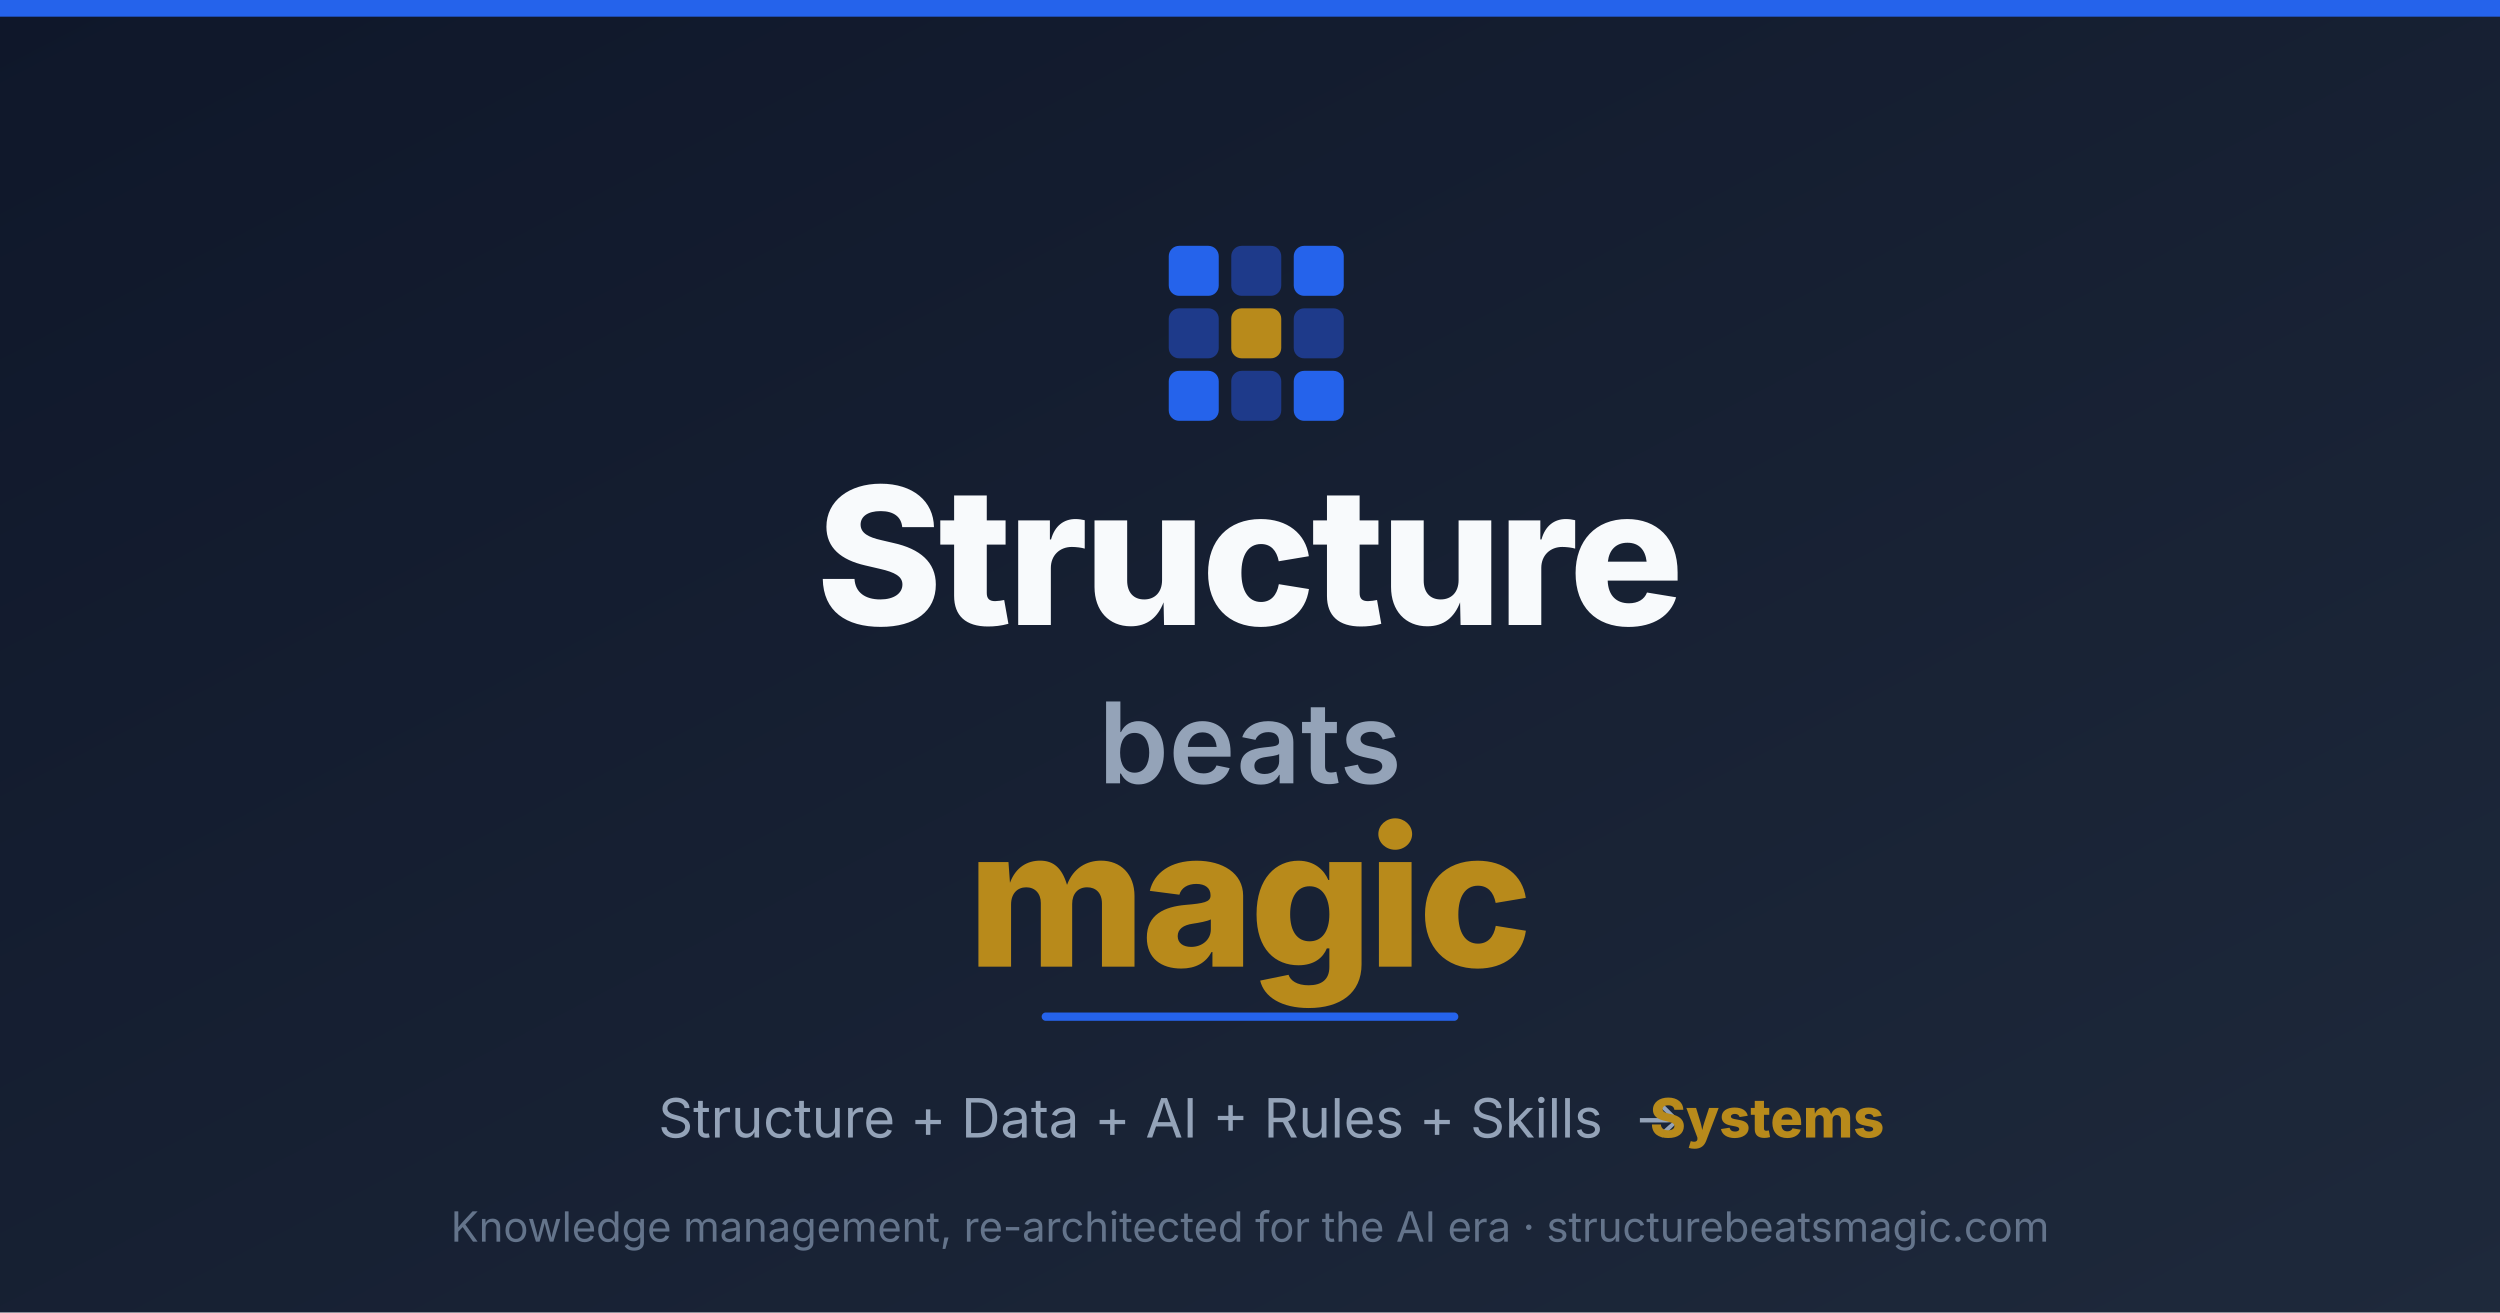
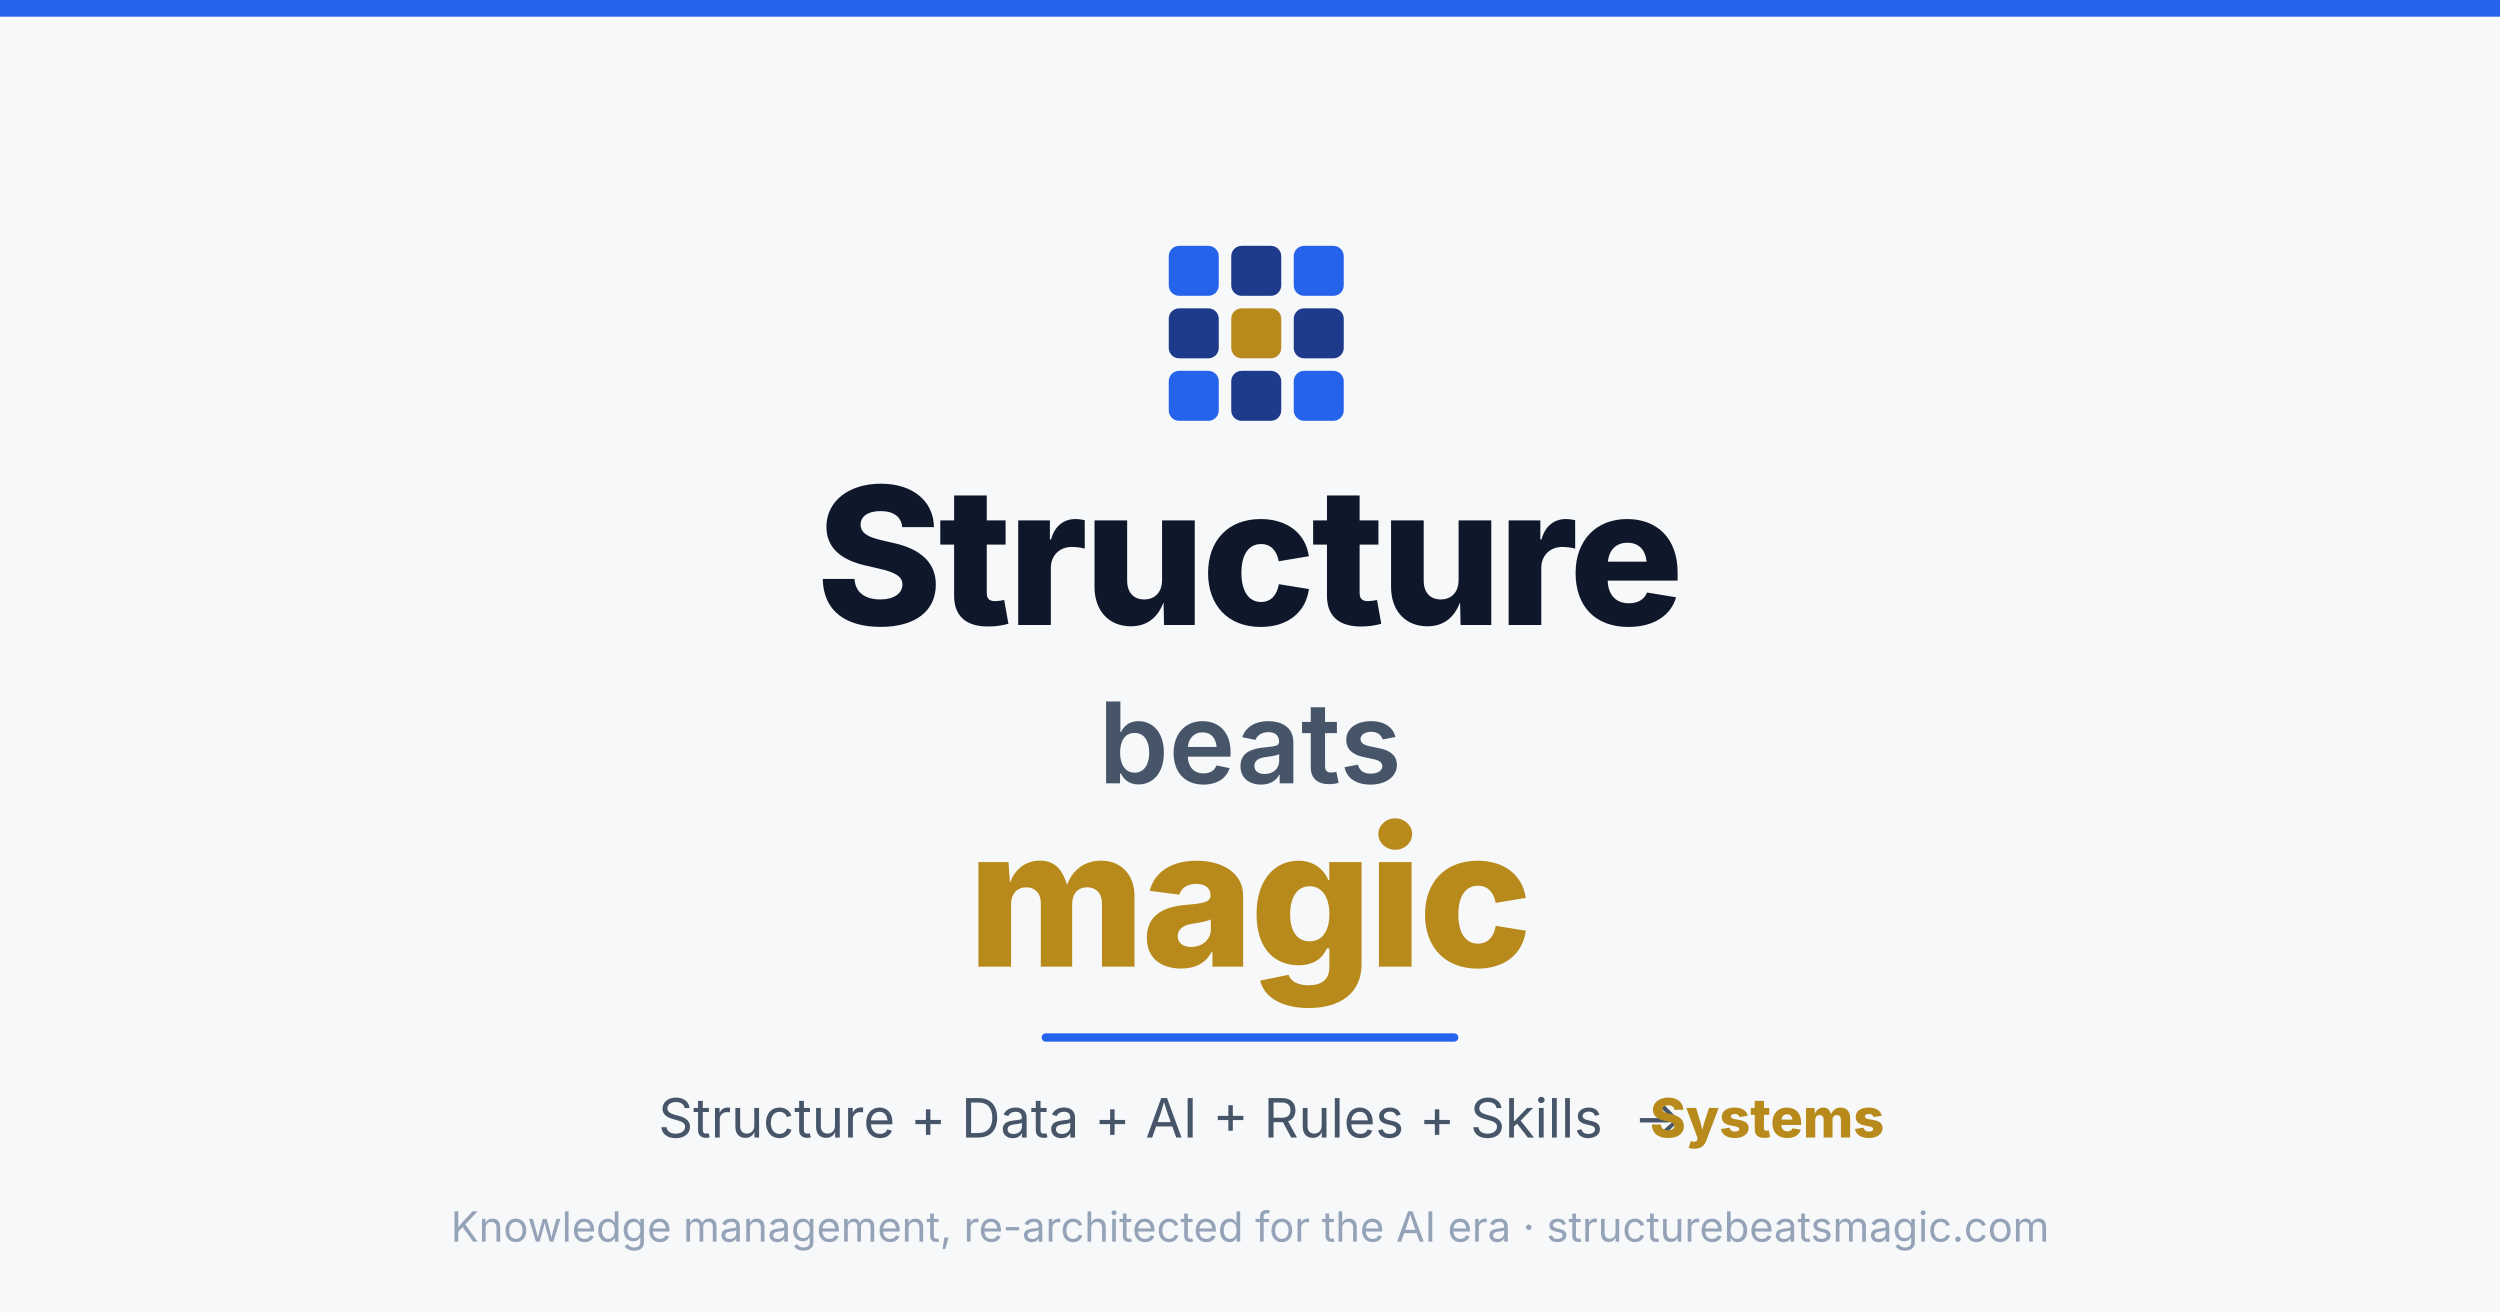
<svg xmlns="http://www.w3.org/2000/svg" width="1200" height="630" viewBox="0 0 1200 630" font-family="Inter, Segoe UI, Arial, sans-serif">
-   <defs>
-     <linearGradient id="bg" x1="0" y1="0" x2="1" y2="1">
-       <stop offset="0" stop-color="#0f172a" />
-       <stop offset="1" stop-color="#1e293b" />
-     </linearGradient>
-   </defs>
-   <rect width="1200" height="630" fill="url(#bg)" />
+   <rect width="1200" height="630" fill="#f7f8fa" />
  <rect x="0" y="0" width="1200" height="8" fill="#2563eb" />
  <g>
    <rect x="561" y="118" width="24" height="24" rx="5" fill="#2563eb" />
    <rect x="591" y="118" width="24" height="24" rx="5" fill="#1e3a8a" />
    <rect x="621" y="118" width="24" height="24" rx="5" fill="#2563eb" />
    <rect x="561" y="148" width="24" height="24" rx="5" fill="#1e3a8a" />
    <rect x="591" y="148" width="24" height="24" rx="5" fill="#b88a1b" />
    <rect x="621" y="148" width="24" height="24" rx="5" fill="#1e3a8a" />
    <rect x="561" y="178" width="24" height="24" rx="5" fill="#2563eb" />
    <rect x="591" y="178" width="24" height="24" rx="5" fill="#1e3a8a" />
    <rect x="621" y="178" width="24" height="24" rx="5" fill="#2563eb" />
  </g>
-   <text x="600" y="300" text-anchor="middle" font-size="92" font-weight="800" fill="#f8fafc" letter-spacing="-2">Structure</text>
-   <text x="600" y="376" text-anchor="middle" font-size="54" font-weight="600" fill="#94a3b8">beats</text>
+   <text x="600" y="300" text-anchor="middle" font-size="92" font-weight="800" fill="#0f172a" letter-spacing="-2">Structure</text>
+   <text x="600" y="376" text-anchor="middle" font-size="54" font-weight="600" fill="#475569">beats</text>
  <text x="600" y="464" text-anchor="middle" font-size="92" font-weight="800" fill="#b88a1b" letter-spacing="-2">magic</text>
-   <rect x="500" y="486" width="200" height="4" rx="2" fill="#2563eb" />
-   <text x="316" y="546" font-size="26" fill="#94a3b8" xml:space="preserve">Structure + Data + AI + Rules + Skills  →  </text>
+   <rect x="500" y="496" width="200" height="4" rx="2" fill="#2563eb" />
+   <text x="316" y="546" font-size="26" fill="#475569" xml:space="preserve">Structure + Data + AI + Rules + Skills  →  </text>
  <text x="792" y="546" font-size="26" font-weight="800" fill="#b88a1b">Systems</text>
-   <text x="600" y="596" text-anchor="middle" font-size="20" fill="#64748b">Knowledge management, re-architected for the AI era · structurebeatsmagic.com</text>
+   <text x="600" y="596" text-anchor="middle" font-size="20" fill="#94a3b8">Knowledge management, re-architected for the AI era · structurebeatsmagic.com</text>
</svg>
